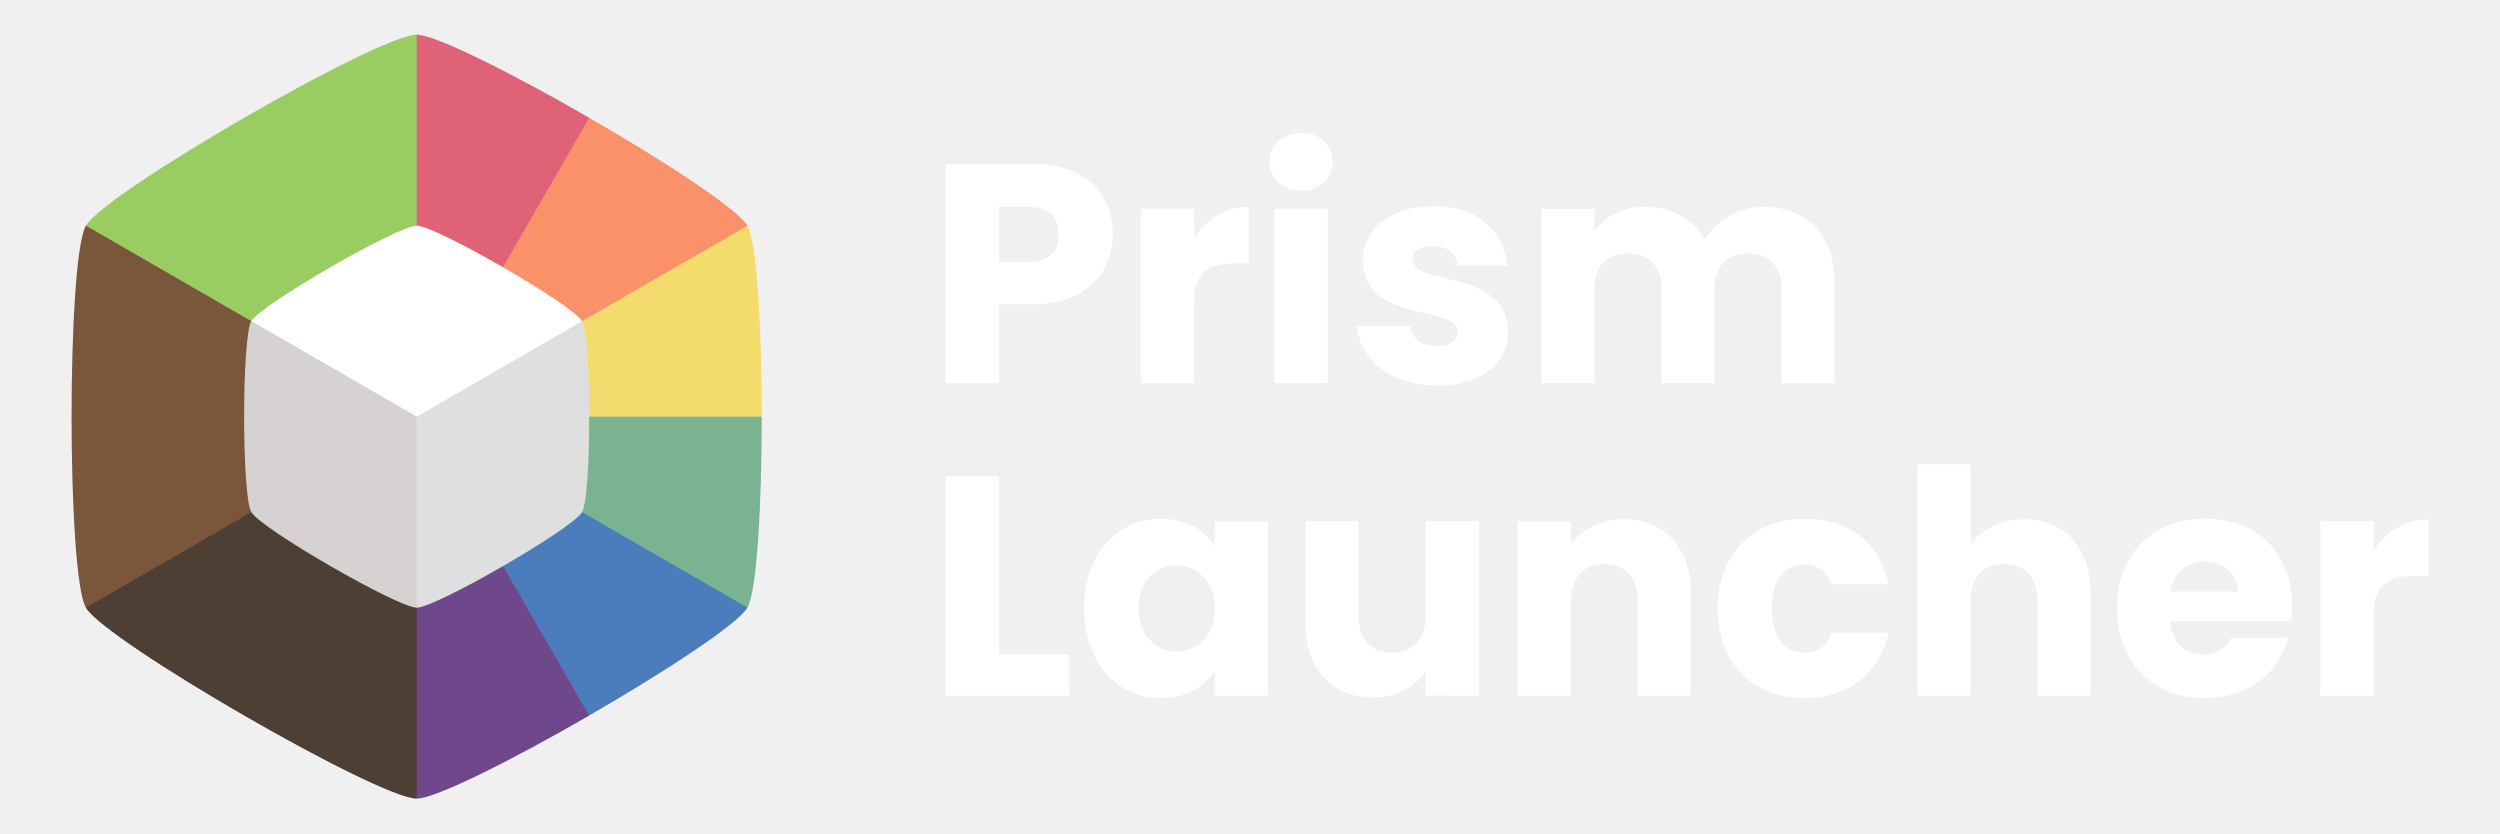
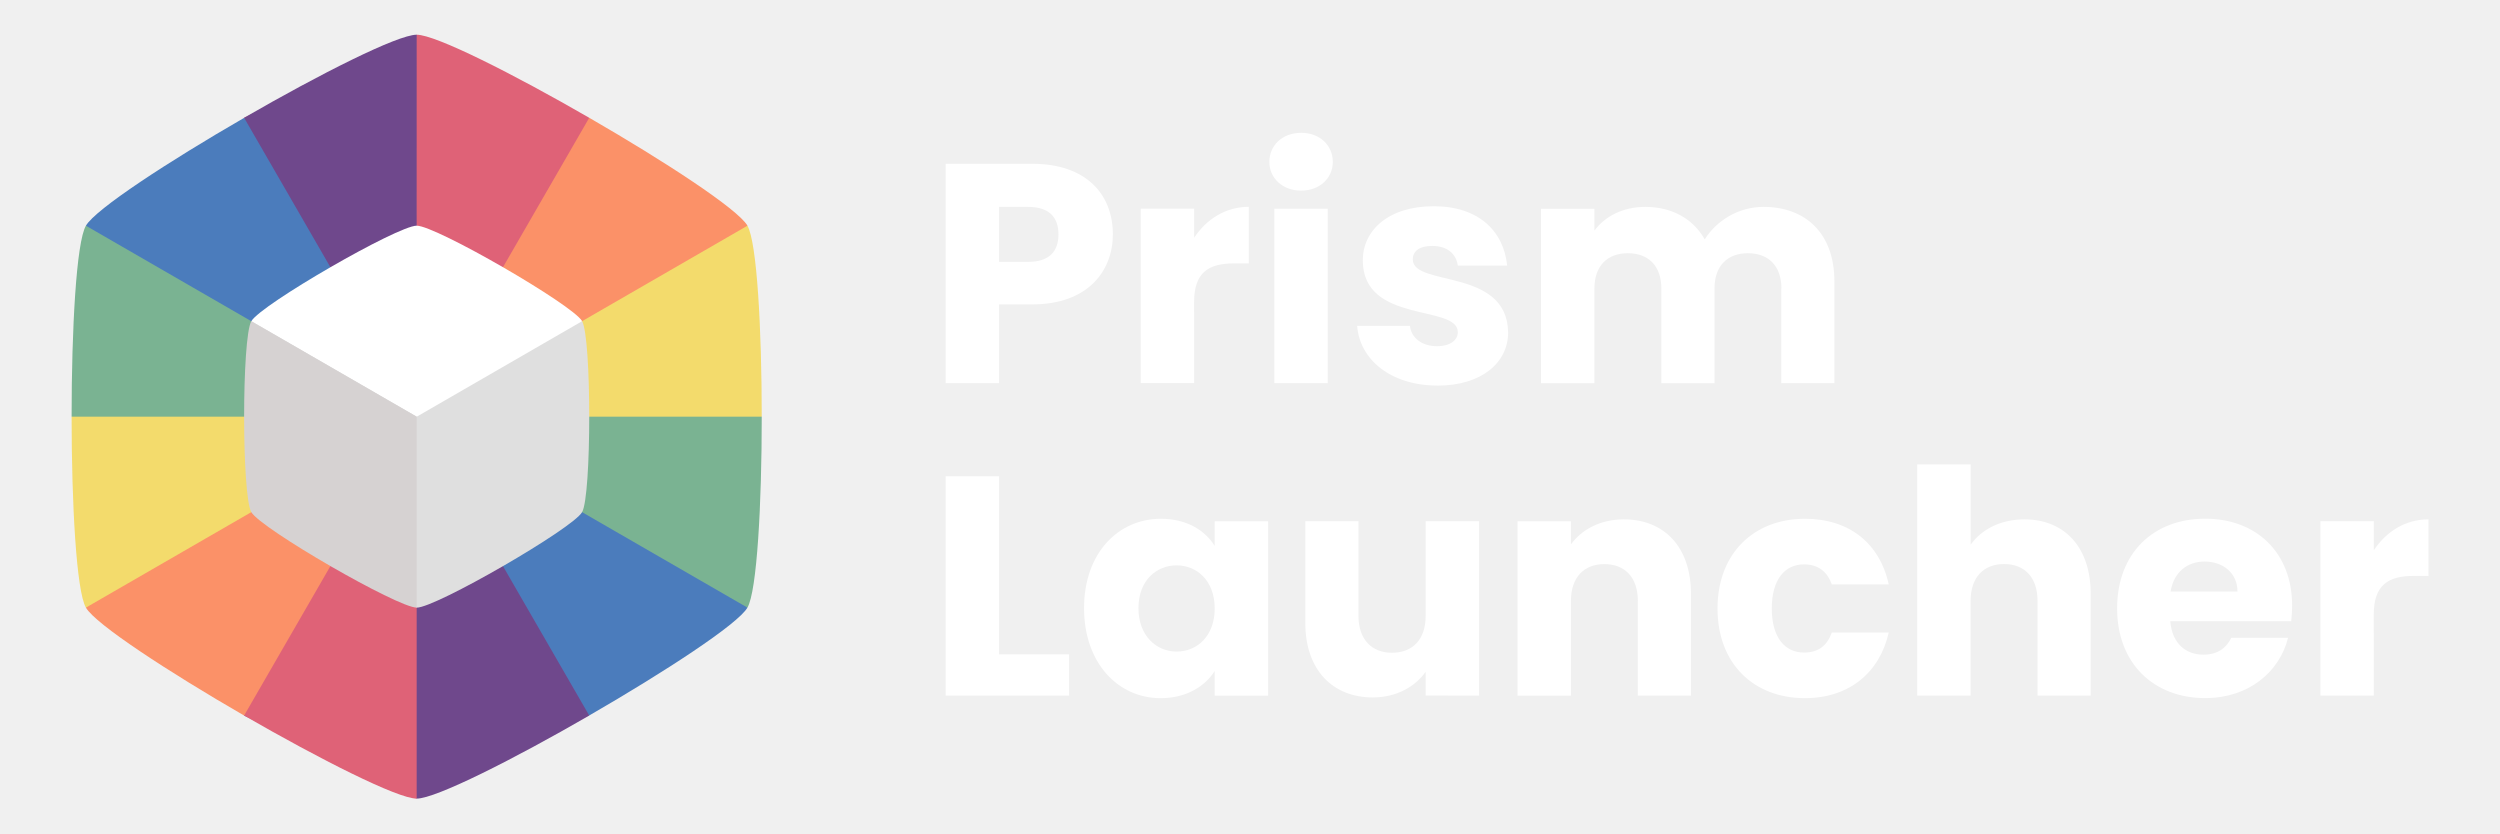
<svg xmlns="http://www.w3.org/2000/svg" width="144" height="48" version="1.1" viewBox="0 0 38.1 12.7" id="svg66">
  <defs id="defs70" />
  <g stroke-width=".265" id="g24">
    <path d="m6.35 6.35" fill="#99cd61" id="path4" />
-     <path d="m6.35 0.529-2.521 4.366 2.521 1.455 2.52-1.455 0.11-3.1c-1.151-0.665-2.339-1.266-2.63-1.266z" fill="#df6277" id="path6" />
+     <path d="M 6.35,0.529 3.72,1.795 6.351,6.35 8.87,4.895 8.98,1.795 C 7.829,1.131 6.641,0.529 6.35,0.529 Z" fill="#df6277" id="path6" />
    <path d="m8.98 1.795-2.63 4.555 2.52 1.455 2.521-4.366c-0.146-0.252-1.26-0.98-2.411-1.644z" fill="#fb9168" id="path8" />
    <path d="m11.391 3.44-5.041 2.91 2.52 1.455 2.739-1.455c0-1.329-0.073-2.658-0.218-2.91z" fill="#f3db6c" id="path10" />
    <path d="m6.35 6.35v2.91h5.041c0.146-0.252 0.218-1.581 0.218-2.91z" fill="#7ab392" id="path12" />
    <path d="m6.35 6.35v2.91l2.63 1.644c1.151-0.665 2.266-1.392 2.411-1.644z" fill="#4b7cbc" id="path14" />
-     <path d="m6.35 6.35-2.521 1.455 2.521 4.366c0.291 0 1.479-0.601 2.63-1.266z" fill="#6f488c" id="path16" />
-     <path d="m3.829 4.895-2.52 4.366c0.291 0.504 4.459 2.91 5.041 2.91v-5.821z" fill="#4d3f33" id="path18" />
-     <path d="m1.309 3.44c-0.291 0.504-0.291 5.317 0 5.821l5.041-2.91v-2.91z" fill="#7a573b" id="path20" />
-     <path d="m6.35 0.529c-0.582-2e-8 -4.75 2.406-5.041 2.91l5.041 2.91z" fill="#99cd61" id="path22" />
+     <path d="m 6.35,6.35 -2.63,4.555 2.63,1.266 c 0.291,0 1.479,-0.601 2.63,-1.266 z" fill="#6f488c" id="path16" />
+   </g>
+   <g stroke-width="0.265" id="g1685" transform="rotate(180,6.3501,6.35)">
+     <path d="M 6.35,6.35" fill="#99cd61" id="path1671" />
+     <path d="M 6.35,0.529 V 6.35 6.35 L 8.87,4.895 8.98,1.795 C 7.829,1.131 6.641,0.529 6.35,0.529 Z" fill="#df6277" id="path1673" />
+     <path d="M 8.98,1.795 6.35,6.35 8.87,7.805 11.391,3.44 C 11.246,3.188 10.131,2.46 8.98,1.795 Z" fill="#fb9168" id="path1675" />
+     <path d="M 11.391,3.44 6.35,6.35 8.87,7.805 11.609,6.35 c 0,-1.329 -0.073,-2.658 -0.218,-2.91 z" fill="#f3db6c" id="path1677" />
+     <path d="m 6.35,6.35 v 2.91 h 5.041 C 11.537,9.008 11.609,7.679 11.609,6.35 Z" fill="#7ab392" id="path1679" />
+     <path d="m 6.35,6.35 v 2.91 l 2.63,1.644 c 1.151,-0.665 2.266,-1.392 2.411,-1.644 z" fill="#4b7cbc" id="path1681" />
+     <path d="M 6.35,6.35 6.351,6.35 6.35,12.171 c 0.291,0 1.479,-0.601 2.63,-1.266 z" fill="#6f488c" id="path1683" />
  </g>
  <g transform="matrix(.88 0 0 .88 -10.906 -1.2421)" id="g32">
    <g transform="translate(13.26 2.2776)" id="g28">
      <path transform="matrix(.96975 0 0 .96975 .1921 .1921)" d="m6.35 2.939c-0.341 0-2.783 1.41-2.953 1.705l2.953 5.116 2.954-5.116c-0.171-0.295-2.613-1.705-2.954-1.705z" fill="#fff" stroke-width=".265" id="path26" />
    </g>
    <path d="m16.746 6.974 2.864 4.961c0.331 0 2.699-1.367 2.864-1.654 0.165-0.286 0.165-3.021 0-3.307l-2.864 1.654z" fill="#dfdfdf" stroke-width=".265" id="path30" />
  </g>
  <path d="m3.83 4.895c-0.146 0.252-0.146 2.658 0 2.91 0.146 0.252 2.229 1.455 2.52 1.455v-2.91z" fill="#d6d2d2" stroke-width=".265" id="path34" />
  <g fill="#14191e" stroke-width=".265" aria-label="Prism Launcher" id="g62" style="fill:#ffffff;fill-opacity:1">
    <path d="m15.669 3.991h-0.443v-0.838h0.443c0.324 0 0.462 0.162 0.462 0.419 0 0.257-0.138 0.419-0.462 0.419zm1.291-0.419c0-0.614-0.41-1.076-1.229-1.076h-1.319v3.343h0.814v-1.2h0.505c0.852 0 1.229-0.514 1.229-1.067z" id="path36" style="fill:#ffffff;fill-opacity:1" />
    <path d="m18.198 4.605c0-0.457 0.224-0.591 0.61-0.591h0.224v-0.862c-0.357 0-0.648 0.191-0.833 0.471v-0.443h-0.814v2.658h0.814z" id="path38" style="fill:#ffffff;fill-opacity:1" />
    <path d="m19.421 3.181v2.658h0.814v-2.658zm0.41-0.276c0.286 0 0.481-0.195 0.481-0.438 0-0.248-0.195-0.443-0.481-0.443-0.291 0-0.486 0.195-0.486 0.443 0 0.243 0.195 0.438 0.486 0.438z" id="path40" style="fill:#ffffff;fill-opacity:1" />
    <path d="m21.908 5.877c0.667 0 1.076-0.348 1.076-0.81-0.014-0.991-1.453-0.691-1.453-1.114 0-0.129 0.105-0.205 0.295-0.205 0.229 0 0.367 0.119 0.391 0.3h0.752c-0.052-0.524-0.433-0.905-1.119-0.905-0.695 0-1.081 0.371-1.081 0.824 0 0.976 1.448 0.667 1.448 1.095 0 0.119-0.11 0.214-0.319 0.214-0.224 0-0.391-0.124-0.41-0.31h-0.805c0.038 0.514 0.514 0.91 1.224 0.91z" id="path42" style="fill:#ffffff;fill-opacity:1" />
    <path d="m27.146 4.396v1.443h0.81v-1.553c0-0.714-0.424-1.133-1.081-1.133-0.386 0-0.719 0.214-0.895 0.495-0.181-0.319-0.505-0.495-0.905-0.495-0.348 0-0.619 0.148-0.776 0.362v-0.333h-0.814v2.658h0.814v-1.443c0-0.348 0.2-0.538 0.51-0.538 0.31 0 0.51 0.191 0.51 0.538v1.443h0.81v-1.443c0-0.348 0.2-0.538 0.51-0.538 0.31 0 0.51 0.191 0.51 0.538z" id="path44" style="fill:#ffffff;fill-opacity:1" />
    <path d="m15.226 7.258h-0.814v3.343h1.881v-0.629h-1.067z" id="path46" style="fill:#ffffff;fill-opacity:1" />
    <path d="m16.521 9.268c0 0.838 0.519 1.372 1.167 1.372 0.395 0 0.676-0.181 0.824-0.414v0.376h0.814v-2.658h-0.814v0.376c-0.143-0.233-0.424-0.414-0.819-0.414-0.652 0-1.172 0.524-1.172 1.362zm1.991 0.005c0 0.424-0.271 0.657-0.581 0.657-0.305 0-0.581-0.238-0.581-0.662s0.276-0.652 0.581-0.652c0.31 0 0.581 0.233 0.581 0.657z" id="path48" style="fill:#ffffff;fill-opacity:1" />
    <path d="m22.541 10.601v-2.658h-0.814v1.443c0 0.362-0.2 0.562-0.514 0.562-0.305 0-0.51-0.2-0.51-0.562v-1.443h-0.81v1.553c0 0.71 0.414 1.133 1.029 1.133 0.357 0 0.643-0.162 0.805-0.391v0.362z" id="path50" style="fill:#ffffff;fill-opacity:1" />
    <path d="m24.96 9.158v1.443h0.81v-1.553c0-0.714-0.41-1.133-1.024-1.133-0.357 0-0.643 0.157-0.805 0.381v-0.352h-0.814v2.658h0.814v-1.443c0-0.362 0.2-0.562 0.51-0.562 0.31 0 0.51 0.2 0.51 0.562z" id="path52" style="fill:#ffffff;fill-opacity:1" />
    <path d="m26.175 9.273c0 0.843 0.552 1.367 1.333 1.367 0.667 0 1.138-0.386 1.276-1h-0.867c-0.071 0.195-0.2 0.305-0.424 0.305-0.291 0-0.491-0.229-0.491-0.672s0.2-0.672 0.491-0.672c0.224 0 0.357 0.119 0.424 0.305h0.867c-0.138-0.633-0.61-1-1.276-1-0.781 0-1.333 0.529-1.333 1.367z" id="path54" style="fill:#ffffff;fill-opacity:1" />
    <path d="m29.218 7.077v3.524h0.814v-1.443c0-0.362 0.2-0.562 0.51-0.562 0.31 0 0.51 0.2 0.51 0.562v1.443h0.81v-1.553c0-0.714-0.405-1.133-1.01-1.133-0.367 0-0.657 0.157-0.819 0.386v-1.224z" id="path56" style="fill:#ffffff;fill-opacity:1" />
    <path d="m33.599 8.558c0.271 0 0.5 0.167 0.5 0.457h-1.019c0.048-0.295 0.252-0.457 0.519-0.457zm1.272 1.162h-0.867c-0.067 0.143-0.195 0.257-0.424 0.257-0.262 0-0.476-0.162-0.505-0.51h1.843c0.009-0.081 0.014-0.162 0.014-0.238 0-0.81-0.548-1.324-1.324-1.324-0.791 0-1.343 0.524-1.343 1.367 0 0.843 0.562 1.367 1.343 1.367 0.662 0 1.133-0.4 1.262-0.919z" id="path58" style="fill:#ffffff;fill-opacity:1" />
    <path d="m36.176 9.368c0-0.457 0.224-0.591 0.61-0.591h0.224v-0.862c-0.357 0-0.648 0.191-0.833 0.471v-0.443h-0.814v2.658h0.814z" id="path60" style="fill:#ffffff;fill-opacity:1" />
  </g>
</svg>
